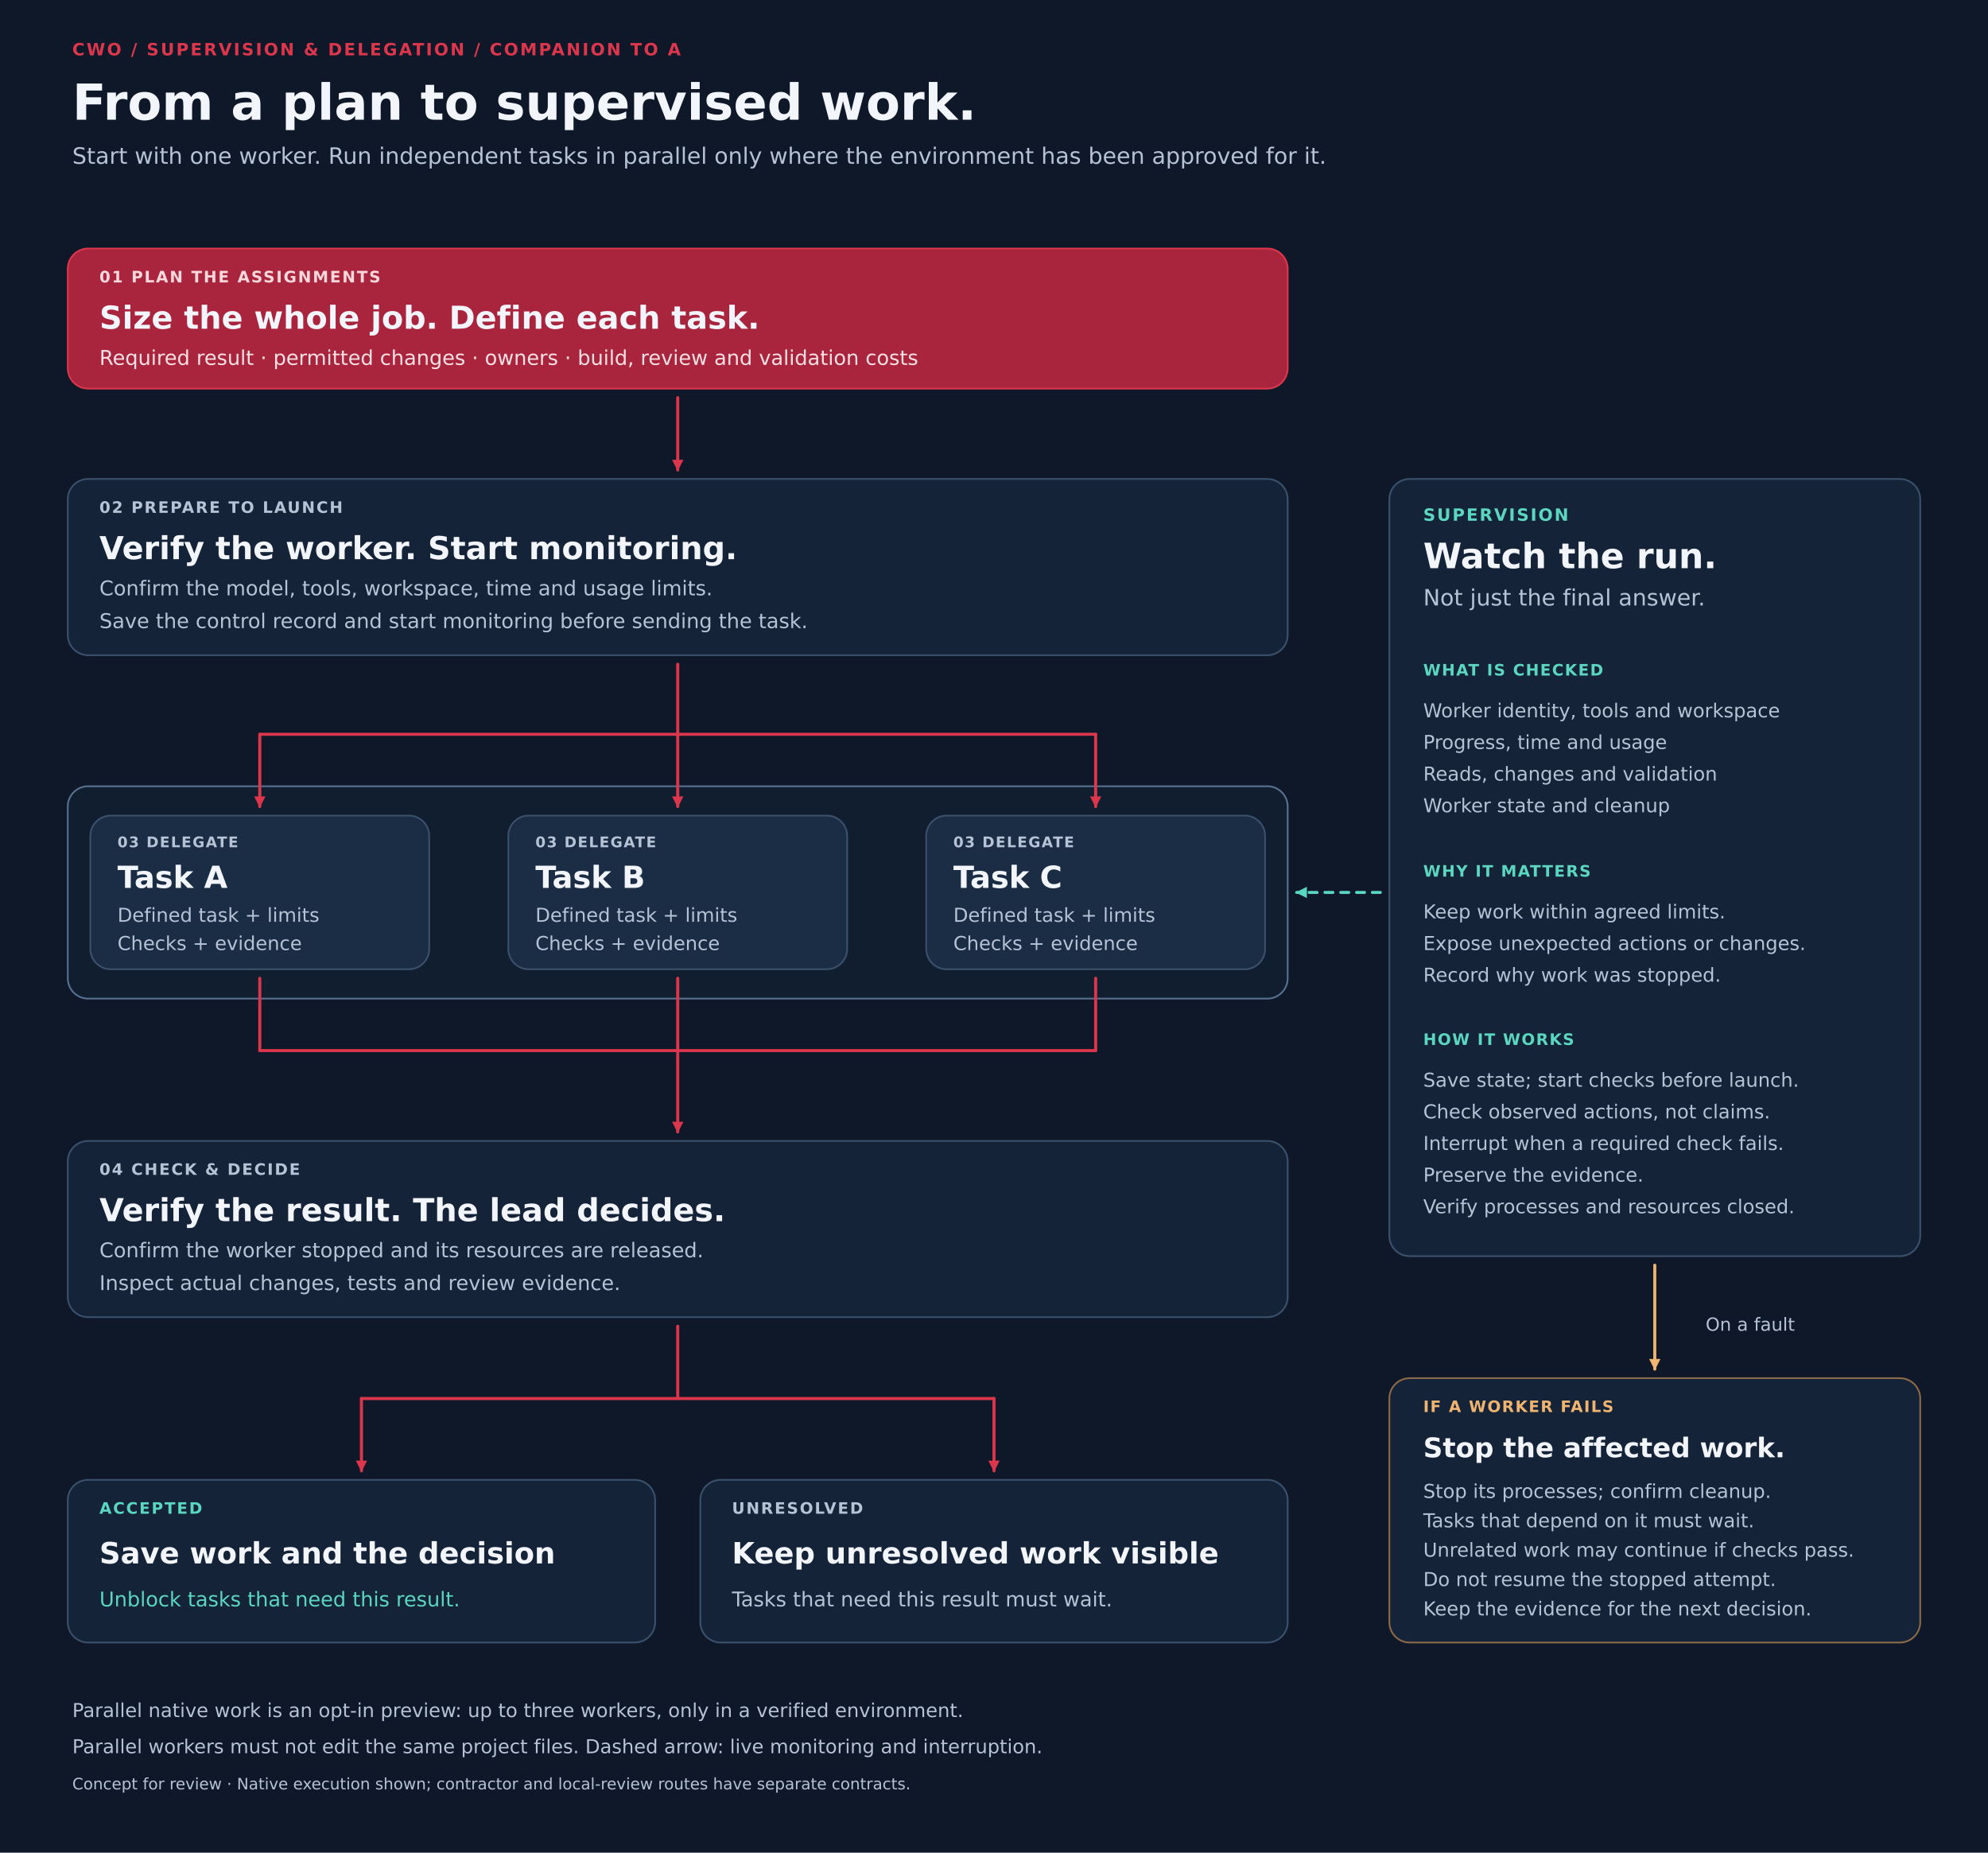
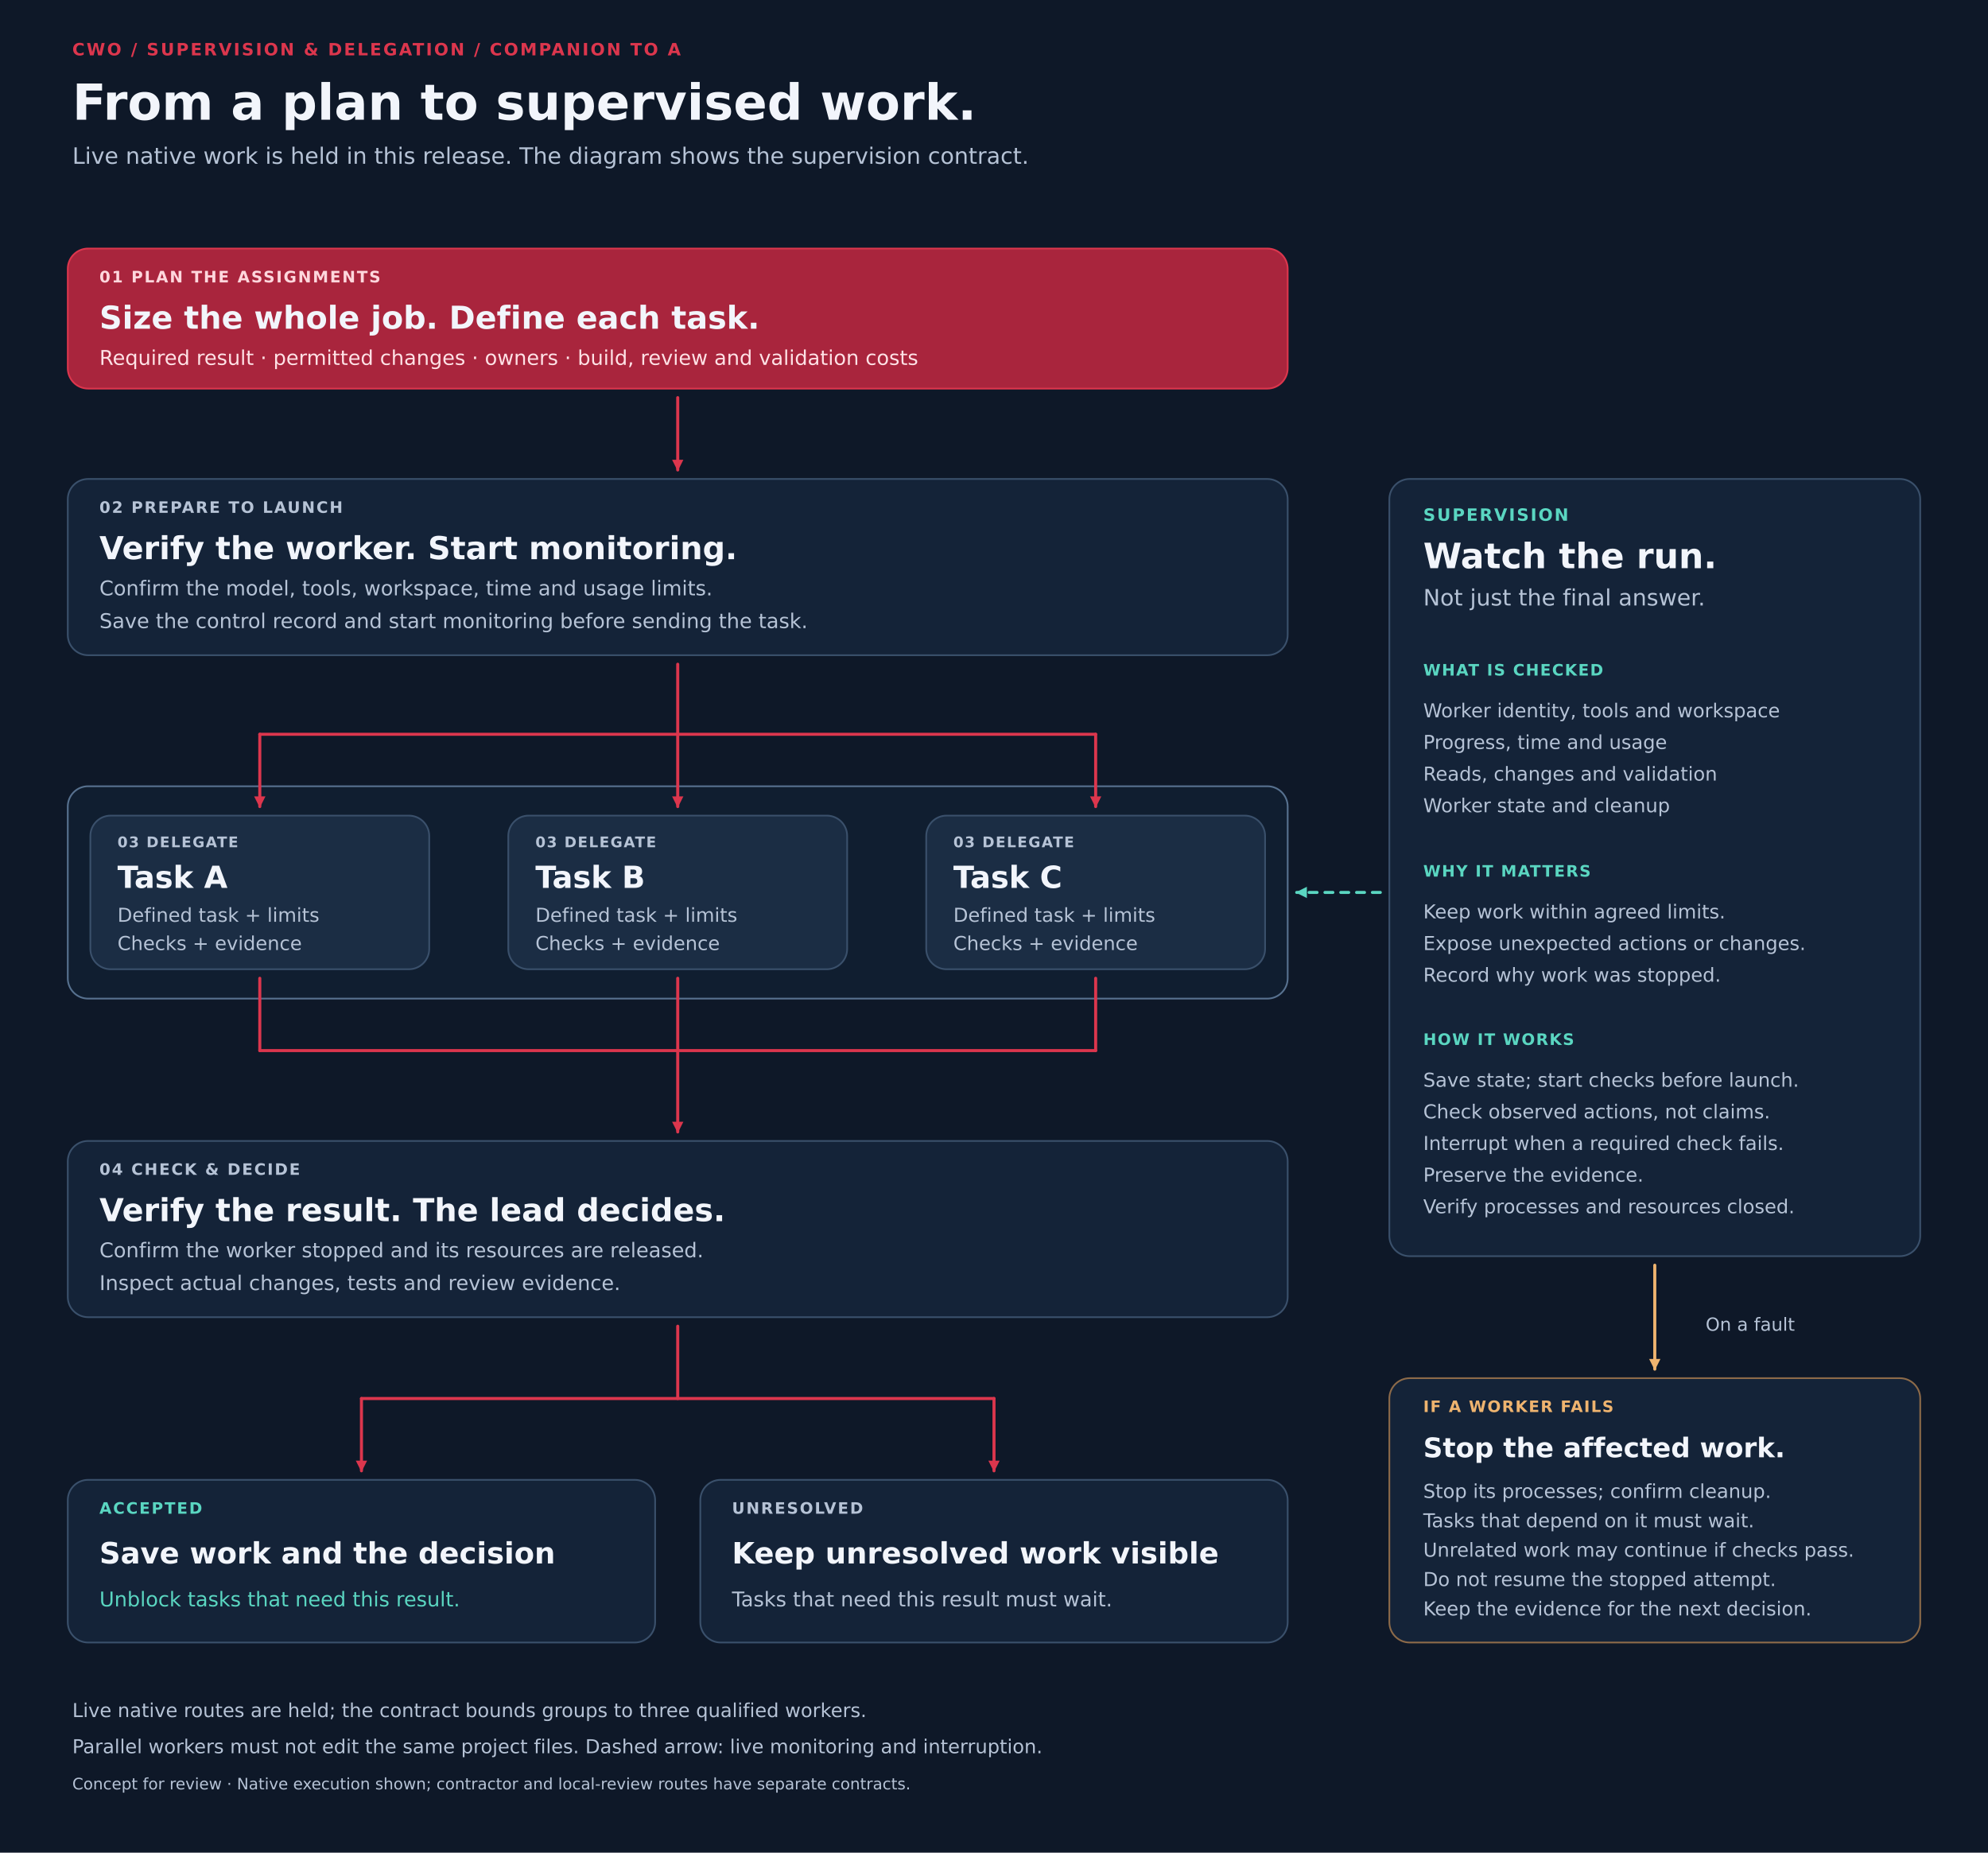
<svg xmlns="http://www.w3.org/2000/svg" width="1760" height="1640" viewBox="0 0 1760 1640" role="img" aria-labelledby="title desc">
  <style id="diagram-theme">
  /* Inherited color-scheme also follows an explicit page selection. */
  @media (prefers-color-scheme: light) {
    [fill="#0e1828"] { fill: #f7f9fc; }
    [stroke="#0e1828"] { stroke: #f7f9fc; }
    [fill="#142338"] { fill: #ffffff; }
    [stroke="#142338"] { stroke: #ffffff; }
    [fill="#1b2d44"] { fill: #edf2f7; }
    [stroke="#1b2d44"] { stroke: #edf2f7; }
    [fill="#f2f5fb"] { fill: #172434; }
    [stroke="#f2f5fb"] { stroke: #172434; }
    [fill="#b6c3d6"] { fill: #45576f; }
    [stroke="#b6c3d6"] { stroke: #45576f; }
    [fill="#3a506b"] { fill: #73859b; }
    [stroke="#3a506b"] { stroke: #73859b; }
    [fill="#dc364d"] { fill: #b51b34; }
    [stroke="#dc364d"] { stroke: #b51b34; }
    [fill="#70b7f2"] { fill: #1767a6; }
    [stroke="#70b7f2"] { stroke: #1767a6; }
    [fill="#5ad6c1"] { fill: #087463; }
    [stroke="#5ad6c1"] { stroke: #087463; }
    [fill="#efb46f"] { fill: #805000; }
    [stroke="#efb46f"] { stroke: #805000; }
    [fill="#a9253d"] { fill: #ffe8ed; }
    [stroke="#a9253d"] { stroke: #ffe8ed; }
    [fill="#ffd7dd"] { fill: #8a1730; }
    [stroke="#ffd7dd"] { stroke: #8a1730; }
    [fill="#ffe2e6"] { fill: #773344; }
    [stroke="#ffe2e6"] { stroke: #773344; }
    [fill="#101e30"] { fill: #eef3f8; }
    [stroke="#101e30"] { stroke: #eef3f8; }
    [fill="#57718f"] { fill: #617892; }
    [stroke="#57718f"] { stroke: #617892; }
    [fill="#8c6a49"] { fill: #906329; }
    [stroke="#8c6a49"] { stroke: #906329; }
  }
</style>
  <defs>
    <marker id="red" markerUnits="userSpaceOnUse" markerWidth="12" markerHeight="12" viewBox="0 0 12 12" refX="10" refY="6" orient="auto">
      <path d="M1 1 L11 6 L1 11 Z" fill="#dc364d" />
    </marker>
    <marker id="blue" markerUnits="userSpaceOnUse" markerWidth="12" markerHeight="12" viewBox="0 0 12 12" refX="10" refY="6" orient="auto">
      <path d="M1 1 L11 6 L1 11 Z" fill="#70b7f2" />
    </marker>
    <marker id="teal" markerUnits="userSpaceOnUse" markerWidth="12" markerHeight="12" viewBox="0 0 12 12" refX="10" refY="6" orient="auto">
      <path d="M1 1 L11 6 L1 11 Z" fill="#5ad6c1" />
    </marker>
    <marker id="muted" markerUnits="userSpaceOnUse" markerWidth="12" markerHeight="12" viewBox="0 0 12 12" refX="10" refY="6" orient="auto">
      <path d="M1 1 L11 6 L1 11 Z" fill="#b6c3d6" />
    </marker>
    <marker id="amber" markerUnits="userSpaceOnUse" markerWidth="12" markerHeight="12" viewBox="0 0 12 12" refX="10" refY="6" orient="auto">
      <path d="M1 1 L11 6 L1 11 Z" fill="#efb46f" />
    </marker>
  </defs>
  <rect x="0" y="0" width="1760" height="1640" rx="0" fill="#0e1828" stroke="none" stroke-width="1.5" />
  <text x="64" y="49" fill="#dc364d" font-family="DejaVu Sans,sans-serif" font-size="15" font-weight="700" text-anchor="start" letter-spacing="1.6">CWO  /  SUPERVISION &amp; DELEGATION  /  COMPANION TO A</text>
  <text x="64" y="106" fill="#f2f5fb" font-family="DejaVu Sans,sans-serif" font-size="44" font-weight="700" text-anchor="start" letter-spacing="0">From a plan to supervised work.</text>
-   <text x="64" y="145" fill="#b6c3d6" font-family="DejaVu Sans,sans-serif" font-size="20" font-weight="400" text-anchor="start" letter-spacing="0">Start with one worker. Run independent tasks in parallel only where the environment has been approved for it.</text>
+   <text x="64" y="145" fill="#b6c3d6" font-family="DejaVu Sans,sans-serif" font-size="20" font-weight="400" text-anchor="start" letter-spacing="0">Live native work is held in this release. The diagram shows the supervision contract.</text>
  <rect x="60" y="220" width="1080" height="124" rx="18" fill="#a9253d" stroke="#dc364d" stroke-width="1.5" />
  <text x="88" y="250" fill="#ffd7dd" font-family="DejaVu Sans,sans-serif" font-size="14" font-weight="700" text-anchor="start" letter-spacing="1.3">01  PLAN THE ASSIGNMENTS</text>
  <text x="88" y="291" fill="#f2f5fb" font-family="DejaVu Sans,sans-serif" font-size="28" font-weight="700" text-anchor="start" letter-spacing="0">Size the whole job. Define each task.</text>
  <text x="88" y="323" fill="#ffe2e6" font-family="DejaVu Sans,sans-serif" font-size="18" font-weight="400" text-anchor="start" letter-spacing="0">Required result · permitted changes · owners · build, review and validation costs</text>
  <rect x="60" y="424" width="1080" height="156" rx="18" fill="#142338" stroke="#3a506b" stroke-width="1.5" />
  <text x="88" y="454" fill="#b6c3d6" font-family="DejaVu Sans,sans-serif" font-size="14" font-weight="700" text-anchor="start" letter-spacing="1.3">02  PREPARE TO LAUNCH</text>
  <text x="88" y="495" fill="#f2f5fb" font-family="DejaVu Sans,sans-serif" font-size="28" font-weight="700" text-anchor="start" letter-spacing="0">Verify the worker. Start monitoring.</text>
  <text x="88" y="527" fill="#b6c3d6" font-family="DejaVu Sans,sans-serif" font-size="18" font-weight="400" text-anchor="start" letter-spacing="0">Confirm the model, tools, workspace, time and usage limits.</text>
  <text x="88" y="556" fill="#b6c3d6" font-family="DejaVu Sans,sans-serif" font-size="18" font-weight="400" text-anchor="start" letter-spacing="0">Save the control record and start monitoring before sending the task.</text>
  <rect x="60" y="696" width="1080" height="188" rx="18" fill="#101e30" stroke="#57718f" stroke-width="1.5" />
  <rect x="80" y="722" width="300" height="136" rx="18" fill="#1b2d44" stroke="#3a506b" stroke-width="1.5" />
  <text x="104" y="750" fill="#b6c3d6" font-family="DejaVu Sans,sans-serif" font-size="13" font-weight="700" text-anchor="start" letter-spacing="1">03  DELEGATE</text>
  <text x="104" y="786" fill="#f2f5fb" font-family="DejaVu Sans,sans-serif" font-size="27" font-weight="700" text-anchor="start" letter-spacing="0">Task A</text>
  <text x="104" y="816" fill="#b6c3d6" font-family="DejaVu Sans,sans-serif" font-size="17" font-weight="400" text-anchor="start" letter-spacing="0">Defined task + limits</text>
  <text x="104" y="841" fill="#b6c3d6" font-family="DejaVu Sans,sans-serif" font-size="17" font-weight="400" text-anchor="start" letter-spacing="0">Checks + evidence</text>
  <rect x="450" y="722" width="300" height="136" rx="18" fill="#1b2d44" stroke="#3a506b" stroke-width="1.5" />
  <text x="474" y="750" fill="#b6c3d6" font-family="DejaVu Sans,sans-serif" font-size="13" font-weight="700" text-anchor="start" letter-spacing="1">03  DELEGATE</text>
  <text x="474" y="786" fill="#f2f5fb" font-family="DejaVu Sans,sans-serif" font-size="27" font-weight="700" text-anchor="start" letter-spacing="0">Task B</text>
  <text x="474" y="816" fill="#b6c3d6" font-family="DejaVu Sans,sans-serif" font-size="17" font-weight="400" text-anchor="start" letter-spacing="0">Defined task + limits</text>
  <text x="474" y="841" fill="#b6c3d6" font-family="DejaVu Sans,sans-serif" font-size="17" font-weight="400" text-anchor="start" letter-spacing="0">Checks + evidence</text>
  <rect x="820" y="722" width="300" height="136" rx="18" fill="#1b2d44" stroke="#3a506b" stroke-width="1.5" />
  <text x="844" y="750" fill="#b6c3d6" font-family="DejaVu Sans,sans-serif" font-size="13" font-weight="700" text-anchor="start" letter-spacing="1">03  DELEGATE</text>
  <text x="844" y="786" fill="#f2f5fb" font-family="DejaVu Sans,sans-serif" font-size="27" font-weight="700" text-anchor="start" letter-spacing="0">Task C</text>
  <text x="844" y="816" fill="#b6c3d6" font-family="DejaVu Sans,sans-serif" font-size="17" font-weight="400" text-anchor="start" letter-spacing="0">Defined task + limits</text>
  <text x="844" y="841" fill="#b6c3d6" font-family="DejaVu Sans,sans-serif" font-size="17" font-weight="400" text-anchor="start" letter-spacing="0">Checks + evidence</text>
  <rect x="60" y="1010" width="1080" height="156" rx="18" fill="#142338" stroke="#3a506b" stroke-width="1.5" />
  <text x="88" y="1040" fill="#b6c3d6" font-family="DejaVu Sans,sans-serif" font-size="14" font-weight="700" text-anchor="start" letter-spacing="1.3">04  CHECK &amp; DECIDE</text>
  <text x="88" y="1081" fill="#f2f5fb" font-family="DejaVu Sans,sans-serif" font-size="28" font-weight="700" text-anchor="start" letter-spacing="0">Verify the result. The lead decides.</text>
  <text x="88" y="1113" fill="#b6c3d6" font-family="DejaVu Sans,sans-serif" font-size="18" font-weight="400" text-anchor="start" letter-spacing="0">Confirm the worker stopped and its resources are released.</text>
  <text x="88" y="1142" fill="#b6c3d6" font-family="DejaVu Sans,sans-serif" font-size="18" font-weight="400" text-anchor="start" letter-spacing="0">Inspect actual changes, tests and review evidence.</text>
  <rect x="60" y="1310" width="520" height="144" rx="18" fill="#142338" stroke="#3a506b" stroke-width="1.5" />
  <text x="88" y="1340" fill="#5ad6c1" font-family="DejaVu Sans,sans-serif" font-size="14" font-weight="700" text-anchor="start" letter-spacing="1.3">ACCEPTED</text>
  <text x="88" y="1384" fill="#f2f5fb" font-family="DejaVu Sans,sans-serif" font-size="26" font-weight="700" text-anchor="start" letter-spacing="0">Save work and the decision</text>
  <text x="88" y="1422" fill="#5ad6c1" font-family="DejaVu Sans,sans-serif" font-size="18" font-weight="400" text-anchor="start" letter-spacing="0">Unblock tasks that need this result.</text>
  <rect x="620" y="1310" width="520" height="144" rx="18" fill="#142338" stroke="#3a506b" stroke-width="1.5" />
  <text x="648" y="1340" fill="#b6c3d6" font-family="DejaVu Sans,sans-serif" font-size="14" font-weight="700" text-anchor="start" letter-spacing="1.3">UNRESOLVED</text>
  <text x="648" y="1384" fill="#f2f5fb" font-family="DejaVu Sans,sans-serif" font-size="26" font-weight="700" text-anchor="start" letter-spacing="0">Keep unresolved work visible</text>
  <text x="648" y="1422" fill="#b6c3d6" font-family="DejaVu Sans,sans-serif" font-size="18" font-weight="400" text-anchor="start" letter-spacing="0">Tasks that need this result must wait.</text>
  <rect x="1230" y="424" width="470" height="688" rx="18" fill="#142338" stroke="#3a506b" stroke-width="1.5" />
  <text x="1260" y="461" fill="#5ad6c1" font-family="DejaVu Sans,sans-serif" font-size="15" font-weight="700" text-anchor="start" letter-spacing="1.4">SUPERVISION</text>
  <text x="1260" y="503" fill="#f2f5fb" font-family="DejaVu Sans,sans-serif" font-size="31" font-weight="700" text-anchor="start" letter-spacing="0">Watch the run.</text>
  <text x="1260" y="536" fill="#b6c3d6" font-family="DejaVu Sans,sans-serif" font-size="20" font-weight="400" text-anchor="start" letter-spacing="0">Not just the final answer.</text>
  <text x="1260" y="598" fill="#5ad6c1" font-family="DejaVu Sans,sans-serif" font-size="14" font-weight="700" text-anchor="start" letter-spacing="1">WHAT IS CHECKED</text>
  <text x="1260" y="635" fill="#b6c3d6" font-family="DejaVu Sans,sans-serif" font-size="17" font-weight="400" text-anchor="start" letter-spacing="0">Worker identity, tools and workspace</text>
  <text x="1260" y="663" fill="#b6c3d6" font-family="DejaVu Sans,sans-serif" font-size="17" font-weight="400" text-anchor="start" letter-spacing="0">Progress, time and usage</text>
  <text x="1260" y="691" fill="#b6c3d6" font-family="DejaVu Sans,sans-serif" font-size="17" font-weight="400" text-anchor="start" letter-spacing="0">Reads, changes and validation</text>
  <text x="1260" y="719" fill="#b6c3d6" font-family="DejaVu Sans,sans-serif" font-size="17" font-weight="400" text-anchor="start" letter-spacing="0">Worker state and cleanup</text>
  <text x="1260" y="776" fill="#5ad6c1" font-family="DejaVu Sans,sans-serif" font-size="14" font-weight="700" text-anchor="start" letter-spacing="1">WHY IT MATTERS</text>
  <text x="1260" y="813" fill="#b6c3d6" font-family="DejaVu Sans,sans-serif" font-size="17" font-weight="400" text-anchor="start" letter-spacing="0">Keep work within agreed limits.</text>
  <text x="1260" y="841" fill="#b6c3d6" font-family="DejaVu Sans,sans-serif" font-size="17" font-weight="400" text-anchor="start" letter-spacing="0">Expose unexpected actions or changes.</text>
  <text x="1260" y="869" fill="#b6c3d6" font-family="DejaVu Sans,sans-serif" font-size="17" font-weight="400" text-anchor="start" letter-spacing="0">Record why work was stopped.</text>
  <text x="1260" y="925" fill="#5ad6c1" font-family="DejaVu Sans,sans-serif" font-size="14" font-weight="700" text-anchor="start" letter-spacing="1">HOW IT WORKS</text>
  <text x="1260" y="962" fill="#b6c3d6" font-family="DejaVu Sans,sans-serif" font-size="17" font-weight="400" text-anchor="start" letter-spacing="0">Save state; start checks before launch.</text>
  <text x="1260" y="990" fill="#b6c3d6" font-family="DejaVu Sans,sans-serif" font-size="17" font-weight="400" text-anchor="start" letter-spacing="0">Check observed actions, not claims.</text>
  <text x="1260" y="1018" fill="#b6c3d6" font-family="DejaVu Sans,sans-serif" font-size="17" font-weight="400" text-anchor="start" letter-spacing="0">Interrupt when a required check fails.</text>
  <text x="1260" y="1046" fill="#b6c3d6" font-family="DejaVu Sans,sans-serif" font-size="17" font-weight="400" text-anchor="start" letter-spacing="0">Preserve the evidence.</text>
  <text x="1260" y="1074" fill="#b6c3d6" font-family="DejaVu Sans,sans-serif" font-size="17" font-weight="400" text-anchor="start" letter-spacing="0">Verify processes and resources closed.</text>
  <rect x="1230" y="1220" width="470" height="234" rx="18" fill="#142338" stroke="#8c6a49" stroke-width="1.5" />
  <text x="1260" y="1250" fill="#efb46f" font-family="DejaVu Sans,sans-serif" font-size="14" font-weight="700" text-anchor="start" letter-spacing="1">IF A WORKER FAILS</text>
  <text x="1260" y="1290" fill="#f2f5fb" font-family="DejaVu Sans,sans-serif" font-size="24" font-weight="700" text-anchor="start" letter-spacing="0">Stop the affected work.</text>
  <text x="1260" y="1326" fill="#b6c3d6" font-family="DejaVu Sans,sans-serif" font-size="17" font-weight="400" text-anchor="start" letter-spacing="0">Stop its processes; confirm cleanup.</text>
  <text x="1260" y="1352" fill="#b6c3d6" font-family="DejaVu Sans,sans-serif" font-size="17" font-weight="400" text-anchor="start" letter-spacing="0">Tasks that depend on it must wait.</text>
  <text x="1260" y="1378" fill="#b6c3d6" font-family="DejaVu Sans,sans-serif" font-size="17" font-weight="400" text-anchor="start" letter-spacing="0">Unrelated work may continue if checks pass.</text>
  <text x="1260" y="1404" fill="#b6c3d6" font-family="DejaVu Sans,sans-serif" font-size="17" font-weight="400" text-anchor="start" letter-spacing="0">Do not resume the stopped attempt.</text>
  <text x="1260" y="1430" fill="#b6c3d6" font-family="DejaVu Sans,sans-serif" font-size="17" font-weight="400" text-anchor="start" letter-spacing="0">Keep the evidence for the next decision.</text>
  <path d="M 600 352 L 600 416" fill="none" stroke="#dc364d" stroke-width="2.7" stroke-linejoin="round" stroke-linecap="round" marker-end="url(#red)" />
  <path d="M 600 588 L 600 650" fill="none" stroke="#dc364d" stroke-width="2.7" stroke-linejoin="round" stroke-linecap="round" />
  <path d="M 230 650 L 970 650" fill="none" stroke="#dc364d" stroke-width="2.7" stroke-linejoin="round" stroke-linecap="round" />
  <path d="M 230 650 L 230 714" fill="none" stroke="#dc364d" stroke-width="2.7" stroke-linejoin="round" stroke-linecap="round" marker-end="url(#red)" />
  <path d="M 230 866 L 230 930" fill="none" stroke="#dc364d" stroke-width="2.7" stroke-linejoin="round" stroke-linecap="round" />
  <path d="M 600 650 L 600 714" fill="none" stroke="#dc364d" stroke-width="2.7" stroke-linejoin="round" stroke-linecap="round" marker-end="url(#red)" />
  <path d="M 600 866 L 600 930" fill="none" stroke="#dc364d" stroke-width="2.7" stroke-linejoin="round" stroke-linecap="round" />
  <path d="M 970 650 L 970 714" fill="none" stroke="#dc364d" stroke-width="2.7" stroke-linejoin="round" stroke-linecap="round" marker-end="url(#red)" />
  <path d="M 970 866 L 970 930" fill="none" stroke="#dc364d" stroke-width="2.7" stroke-linejoin="round" stroke-linecap="round" />
  <path d="M 230 930 L 970 930" fill="none" stroke="#dc364d" stroke-width="2.7" stroke-linejoin="round" stroke-linecap="round" />
  <path d="M 600 930 L 600 1002" fill="none" stroke="#dc364d" stroke-width="2.7" stroke-linejoin="round" stroke-linecap="round" marker-end="url(#red)" />
  <path d="M 600 1174 L 600 1238" fill="none" stroke="#dc364d" stroke-width="2.7" stroke-linejoin="round" stroke-linecap="round" />
  <path d="M 320 1238 L 880 1238" fill="none" stroke="#dc364d" stroke-width="2.7" stroke-linejoin="round" stroke-linecap="round" />
  <path d="M 320 1238 L 320 1302" fill="none" stroke="#dc364d" stroke-width="2.7" stroke-linejoin="round" stroke-linecap="round" marker-end="url(#red)" />
  <path d="M 880 1238 L 880 1302" fill="none" stroke="#dc364d" stroke-width="2.7" stroke-linejoin="round" stroke-linecap="round" marker-end="url(#red)" />
  <path d="M 1222 790 L 1148 790" fill="none" stroke="#5ad6c1" stroke-width="2.7" stroke-linejoin="round" stroke-linecap="round" marker-end="url(#teal)" stroke-dasharray="7 7" />
  <path d="M 1465 1120 L 1465 1212" fill="none" stroke="#efb46f" stroke-width="2.7" stroke-linejoin="round" stroke-linecap="round" marker-end="url(#amber)" />
  <text x="1510" y="1178" fill="#b6c3d6" font-family="DejaVu Sans,sans-serif" font-size="16" font-weight="400" text-anchor="start" letter-spacing="0">On a fault</text>
-   <text x="64" y="1520" fill="#b6c3d6" font-family="DejaVu Sans,sans-serif" font-size="17" font-weight="400" text-anchor="start" letter-spacing="0">Parallel native work is an opt-in preview: up to three workers, only in a verified environment.</text>
+   <text x="64" y="1520" fill="#b6c3d6" font-family="DejaVu Sans,sans-serif" font-size="17" font-weight="400" text-anchor="start" letter-spacing="0">Live native routes are held; the contract bounds groups to three qualified workers.</text>
  <text x="64" y="1552" fill="#b6c3d6" font-family="DejaVu Sans,sans-serif" font-size="17" font-weight="400" text-anchor="start" letter-spacing="0">Parallel workers must not edit the same project files. Dashed arrow: live monitoring and interruption.</text>
  <text x="64" y="1584" fill="#b6c3d6" font-family="DejaVu Sans,sans-serif" font-size="14" font-weight="400" text-anchor="start" letter-spacing="0">Concept for review · Native execution shown; contractor and local-review routes have separate contracts.</text>
</svg>
